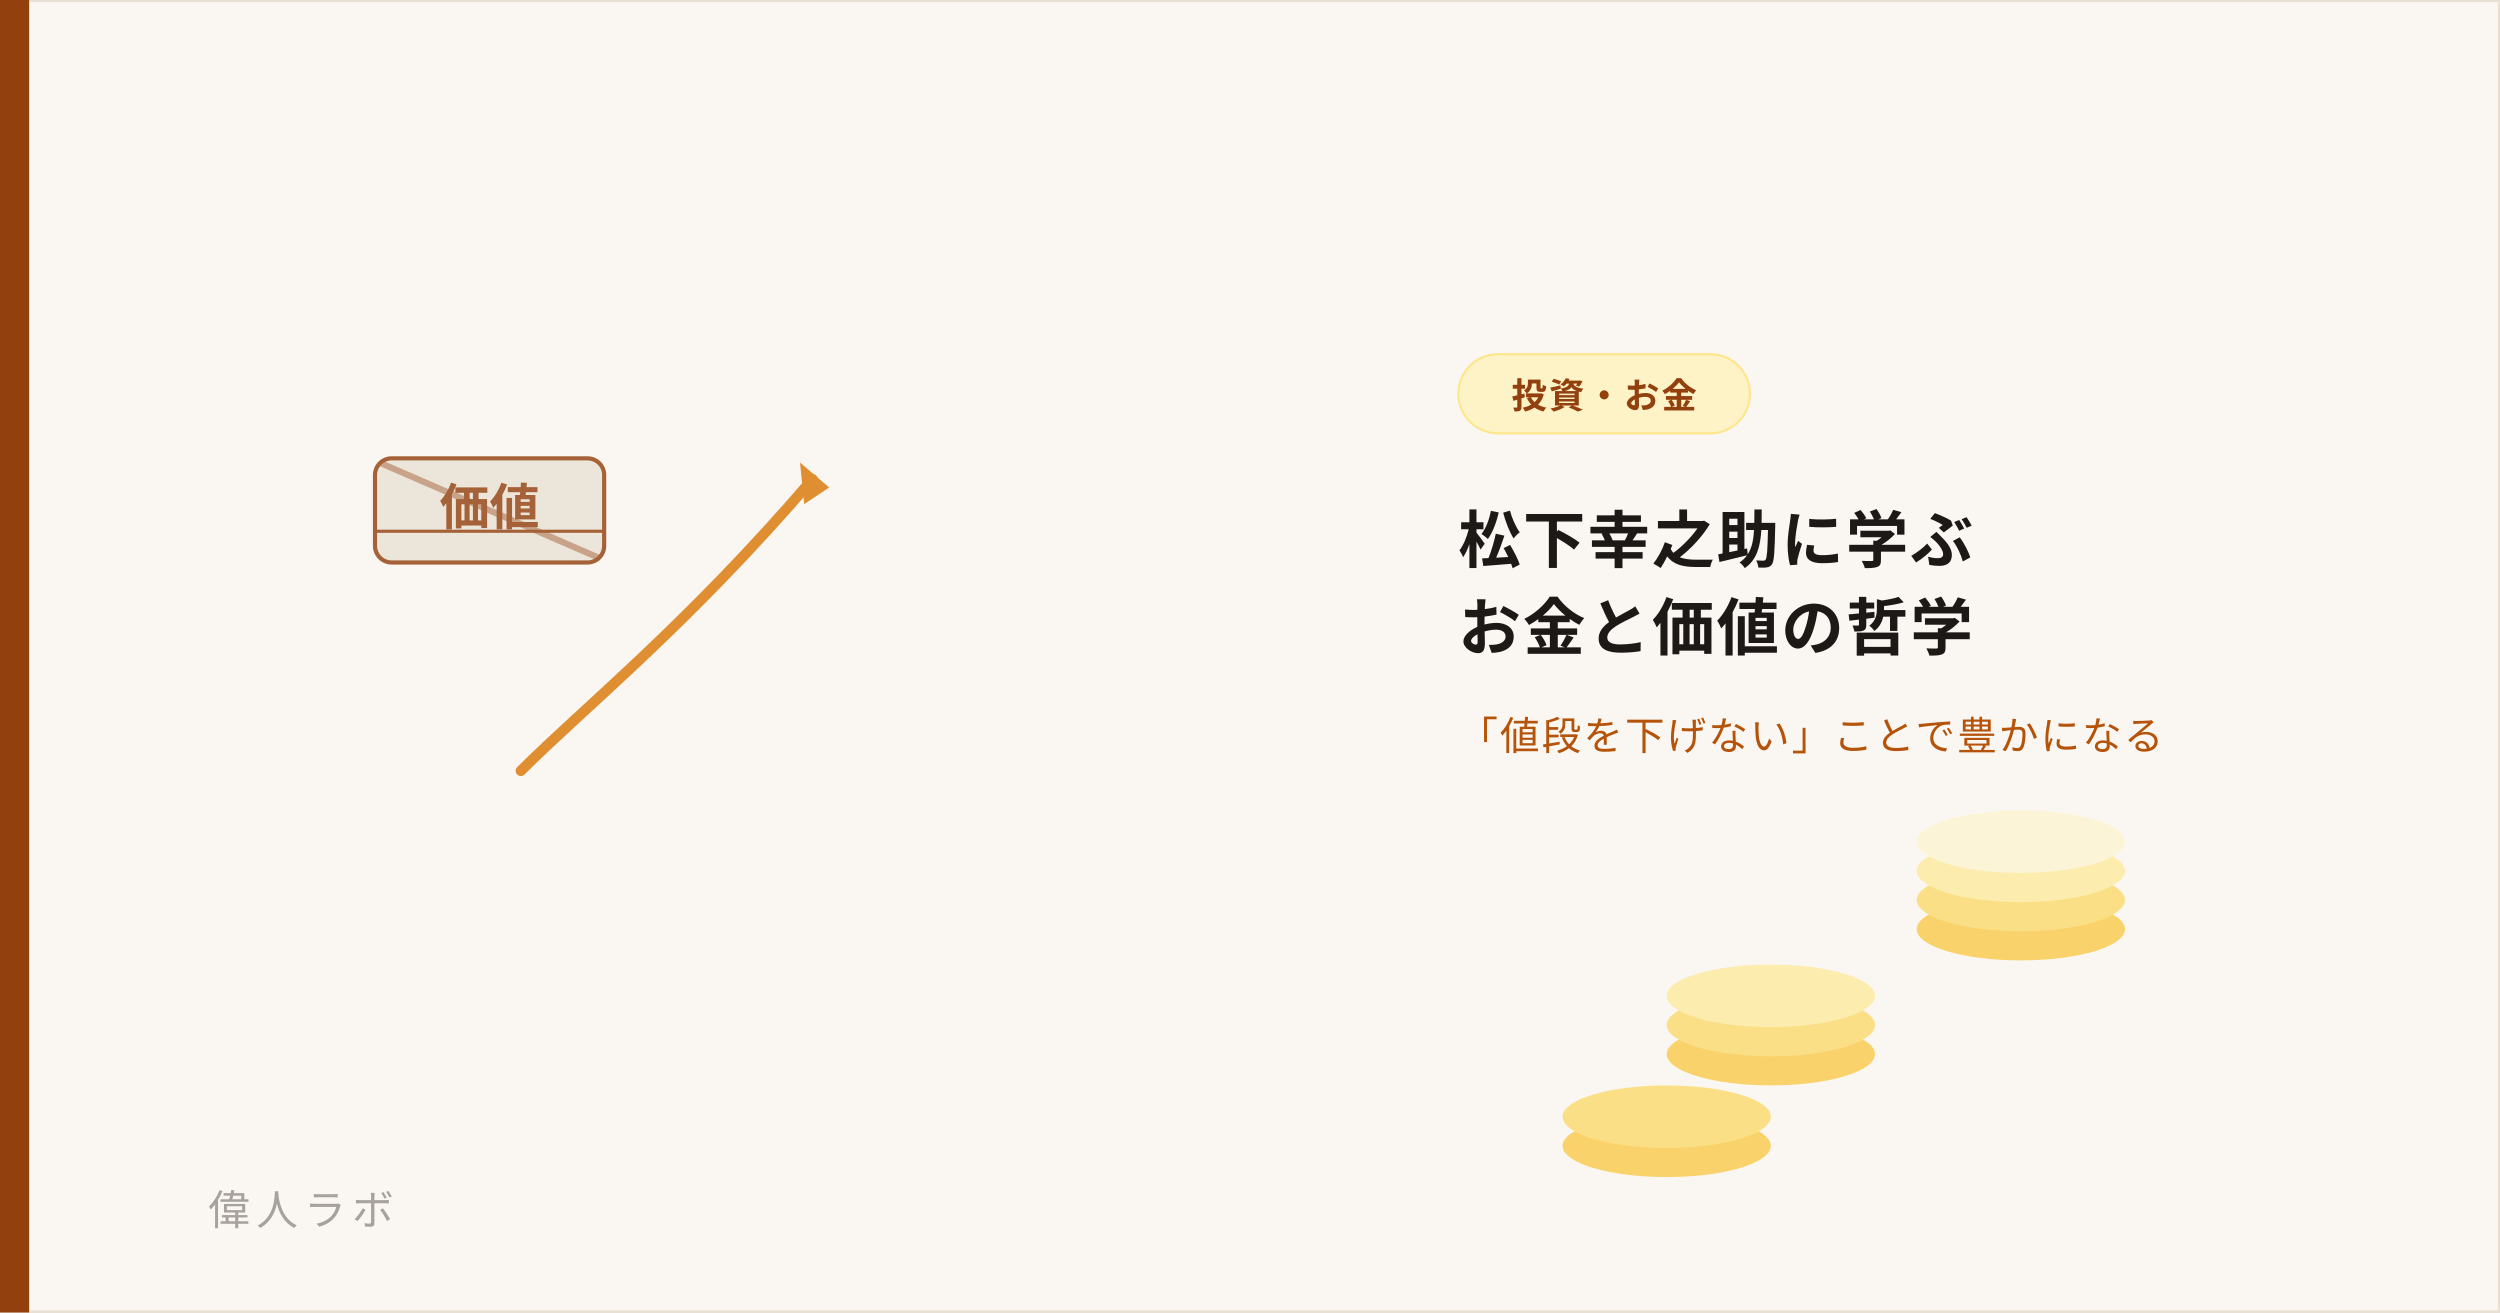
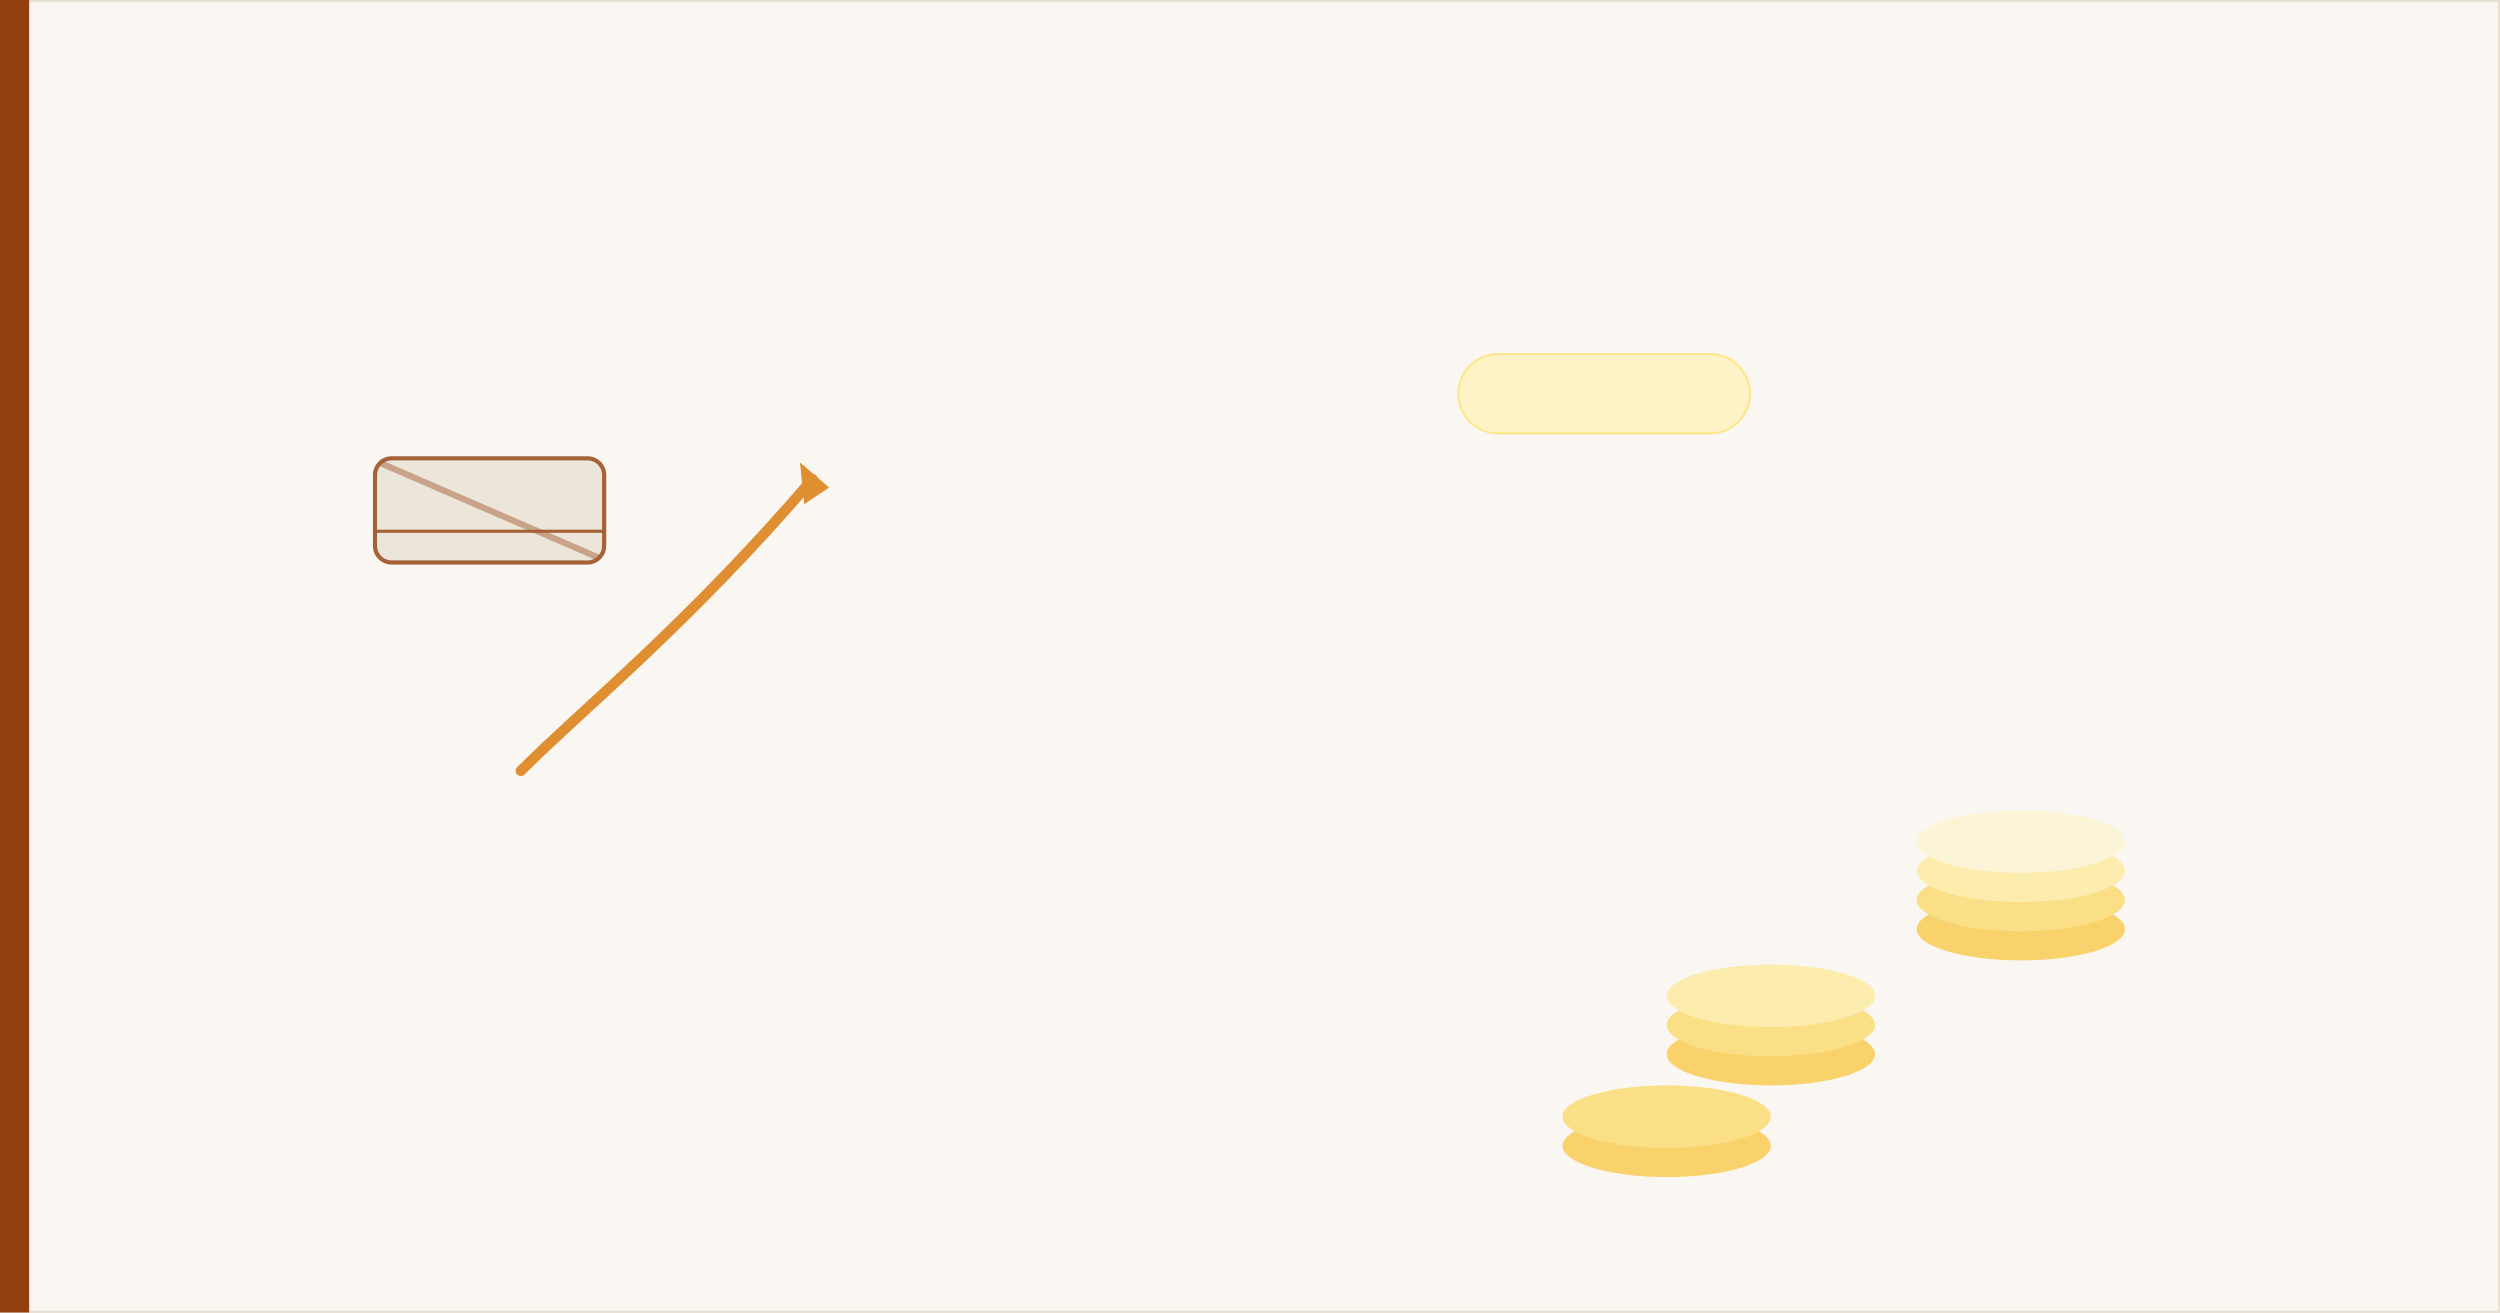
<svg xmlns="http://www.w3.org/2000/svg" width="1200" height="630" viewBox="0 0 1200 630">
  <rect width="1200" height="630" fill="#faf7f2" />
  <rect x="0" y="0" width="1200" height="630" fill="none" stroke="#e8e0d4" stroke-width="2" />
  <rect x="0" y="0" width="14" height="630" fill="#92400e" />
  <g transform="translate(310,310)" opacity="0.82">
    <rect x="-130" y="-90" width="110" height="50" rx="8" fill="#e8e0d4" stroke="#92400e" stroke-width="2" />
-     <text x="-75" y="-58" font-family="'Hiragino Sans', sans-serif" font-size="24" font-weight="700" fill="#92400e" text-anchor="middle">価値</text>
    <line x1="-130" y1="-55" x2="-20" y2="-55" stroke="#92400e" stroke-width="1.5" />
    <line x1="-128" y1="-88" x2="-22" y2="-42" stroke="#92400e" stroke-width="3" opacity="0.5" />
    <path d="M -60 60 C -30 30 20 -10 80 -80" stroke="#d97706" stroke-width="5" fill="none" stroke-linecap="round" />
    <polygon points="74,-88 88,-76 76,-68" fill="#d97706" />
  </g>
  <g opacity="0.65">
    <ellipse cx="800" cy="550" rx="50" ry="15" fill="#fbbf24" />
    <ellipse cx="800" cy="536" rx="50" ry="15" fill="#fcd34d" />
    <ellipse cx="850" cy="506" rx="50" ry="15" fill="#fbbf24" />
    <ellipse cx="850" cy="492" rx="50" ry="15" fill="#fcd34d" />
    <ellipse cx="850" cy="478" rx="50" ry="15" fill="#fde68a" />
    <ellipse cx="970" cy="446" rx="50" ry="15" fill="#fbbf24" />
    <ellipse cx="970" cy="432" rx="50" ry="15" fill="#fcd34d" />
    <ellipse cx="970" cy="418" rx="50" ry="15" fill="#fde68a" />
    <ellipse cx="970" cy="404" rx="50" ry="15" fill="#fef3c7" />
  </g>
  <rect x="700" y="170" width="140" height="38" rx="19" fill="#fef3c7" stroke="#fde68a" />
-   <text x="770" y="196" font-family="'Hiragino Sans', sans-serif" font-size="17" font-weight="700" fill="#92400e" text-anchor="middle" letter-spacing="1">投資・お金</text>
-   <text x="700" y="270" font-family="'Shippori Mincho', serif" font-size="30" font-weight="700" fill="#1c1917" letter-spacing="1">松下幸之助に学ぶ</text>
-   <text x="700" y="312" font-family="'Shippori Mincho', serif" font-size="30" font-weight="700" fill="#1c1917" letter-spacing="1">お金と価値の哲学</text>
-   <text x="700" y="360" font-family="'Hiragino Sans', sans-serif" font-size="19" fill="#b45309" letter-spacing="1">「値段を下げない」ことで豊かになる</text>
-   <text x="100" y="588" font-family="'Hiragino Sans', sans-serif" font-size="20" fill="#a8a29e" letter-spacing="3">偉人ラボ</text>
</svg>
